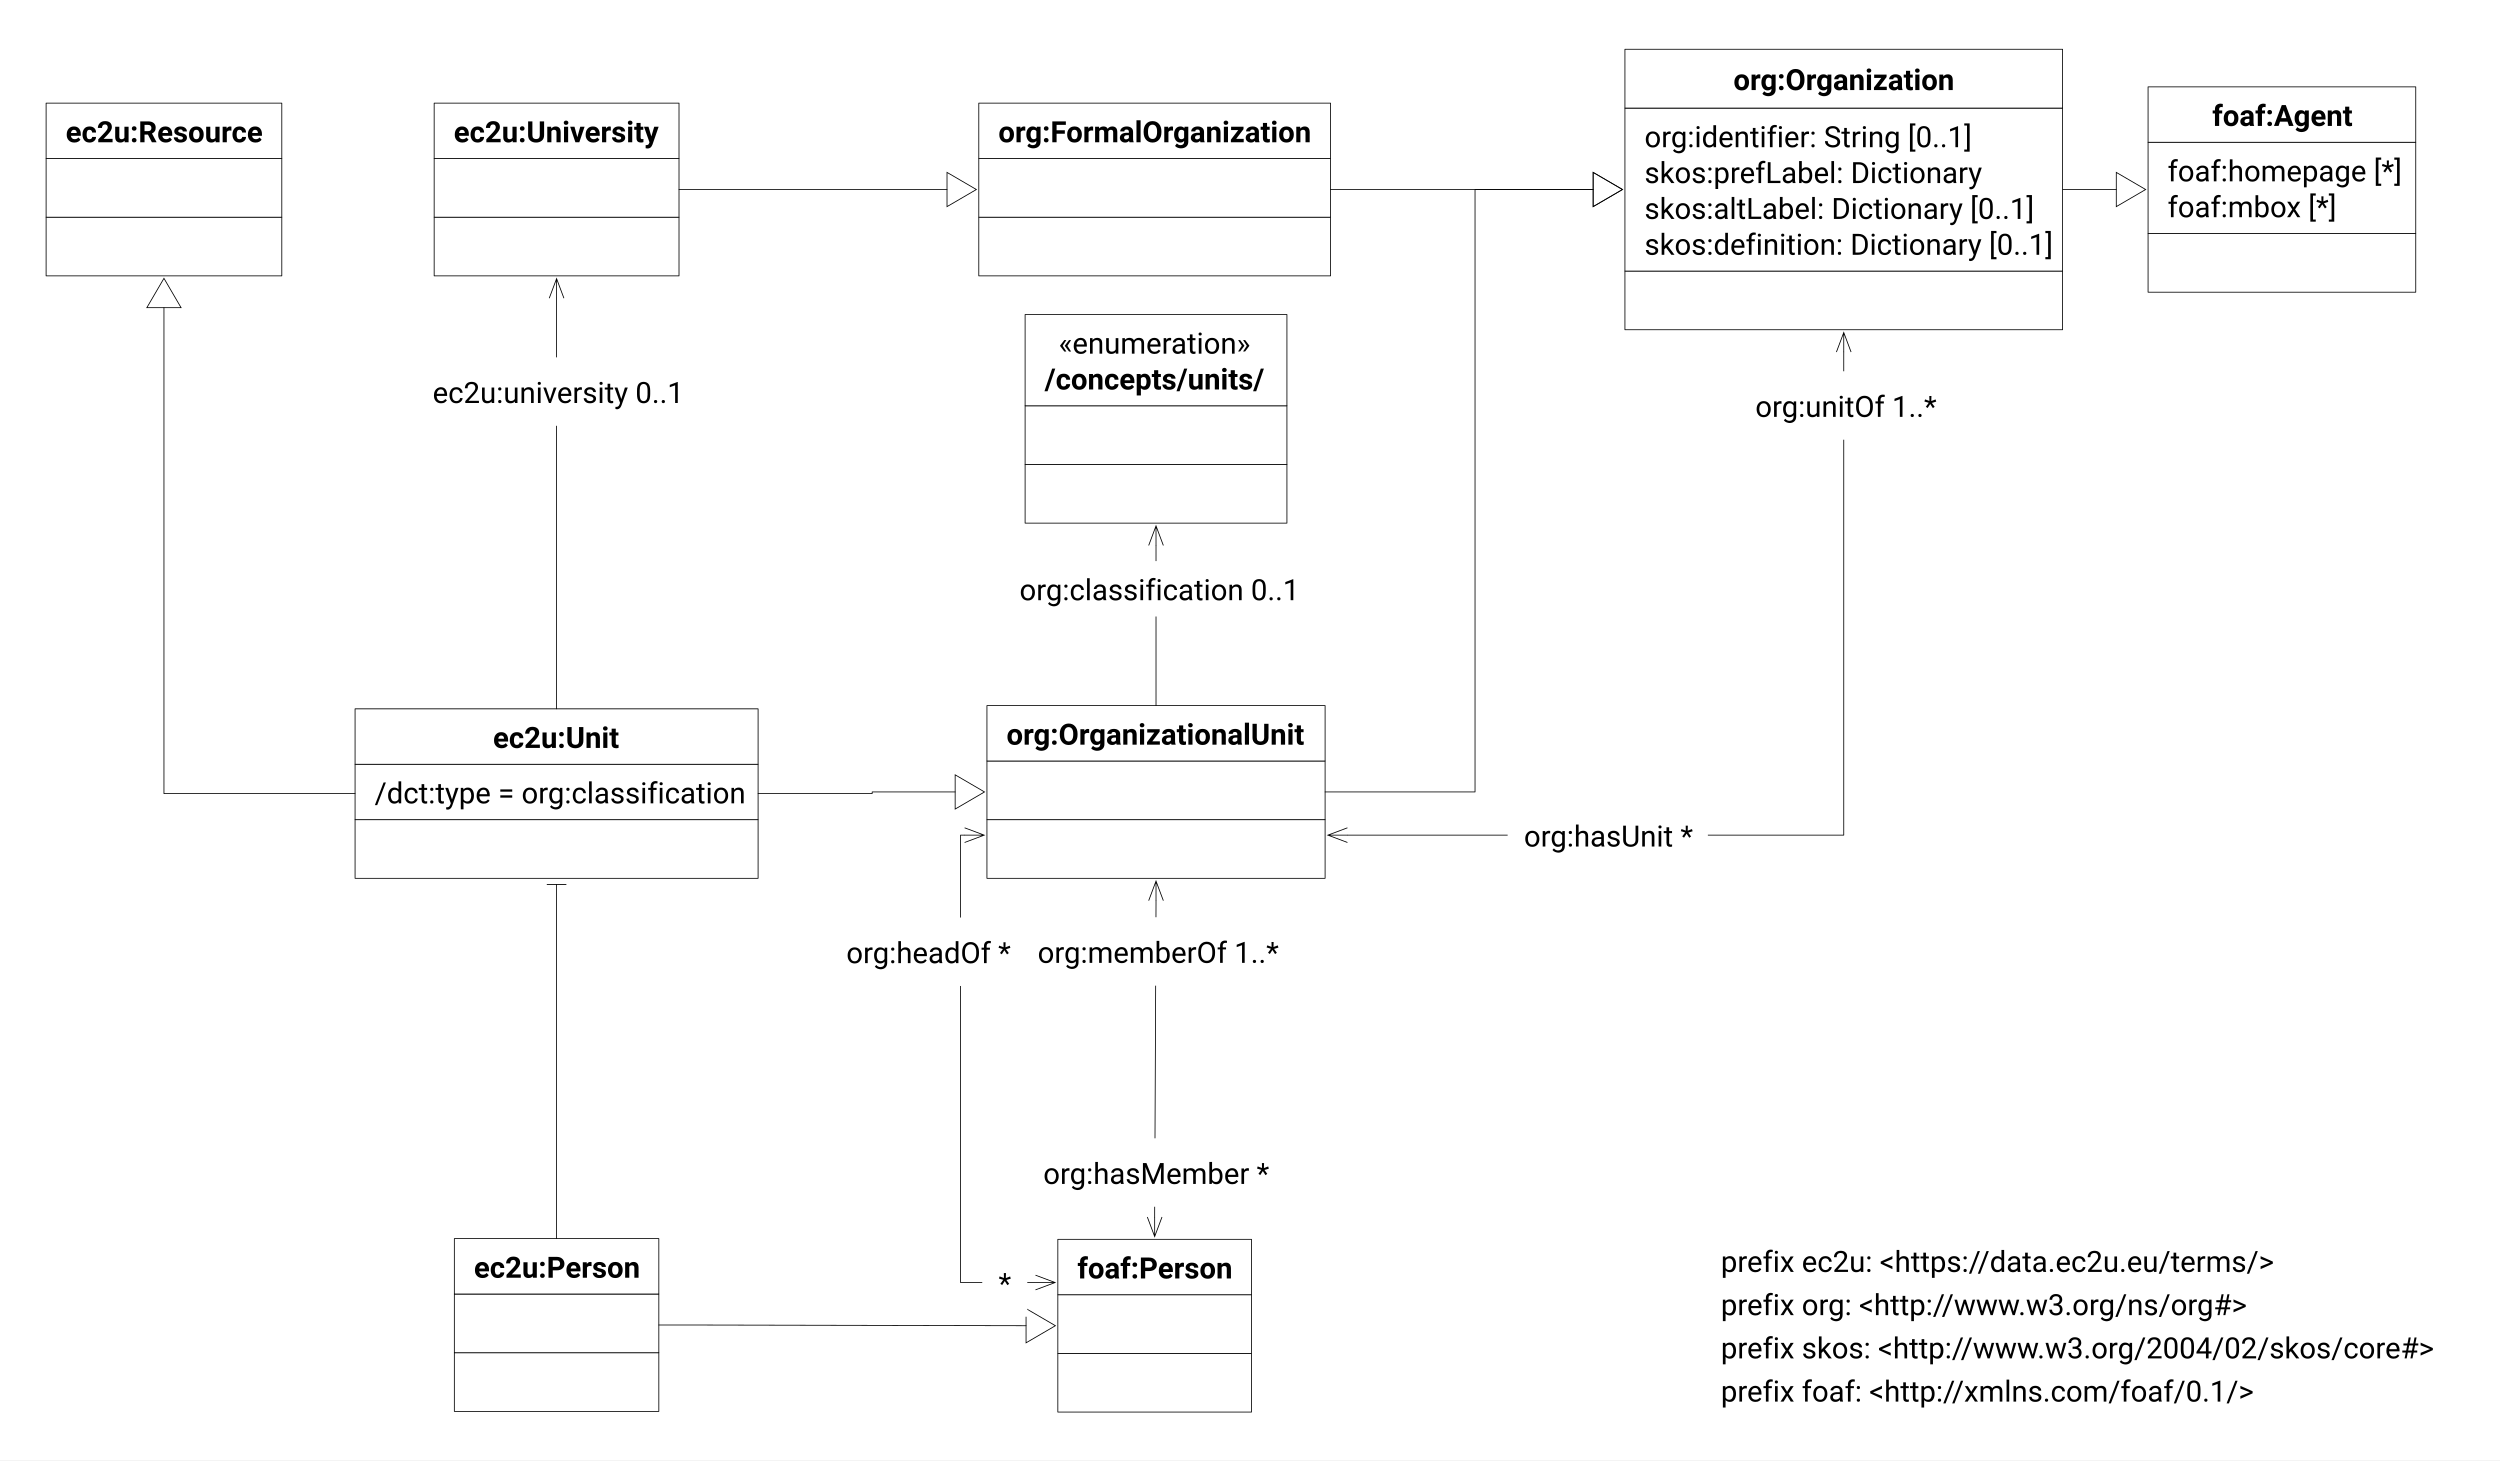
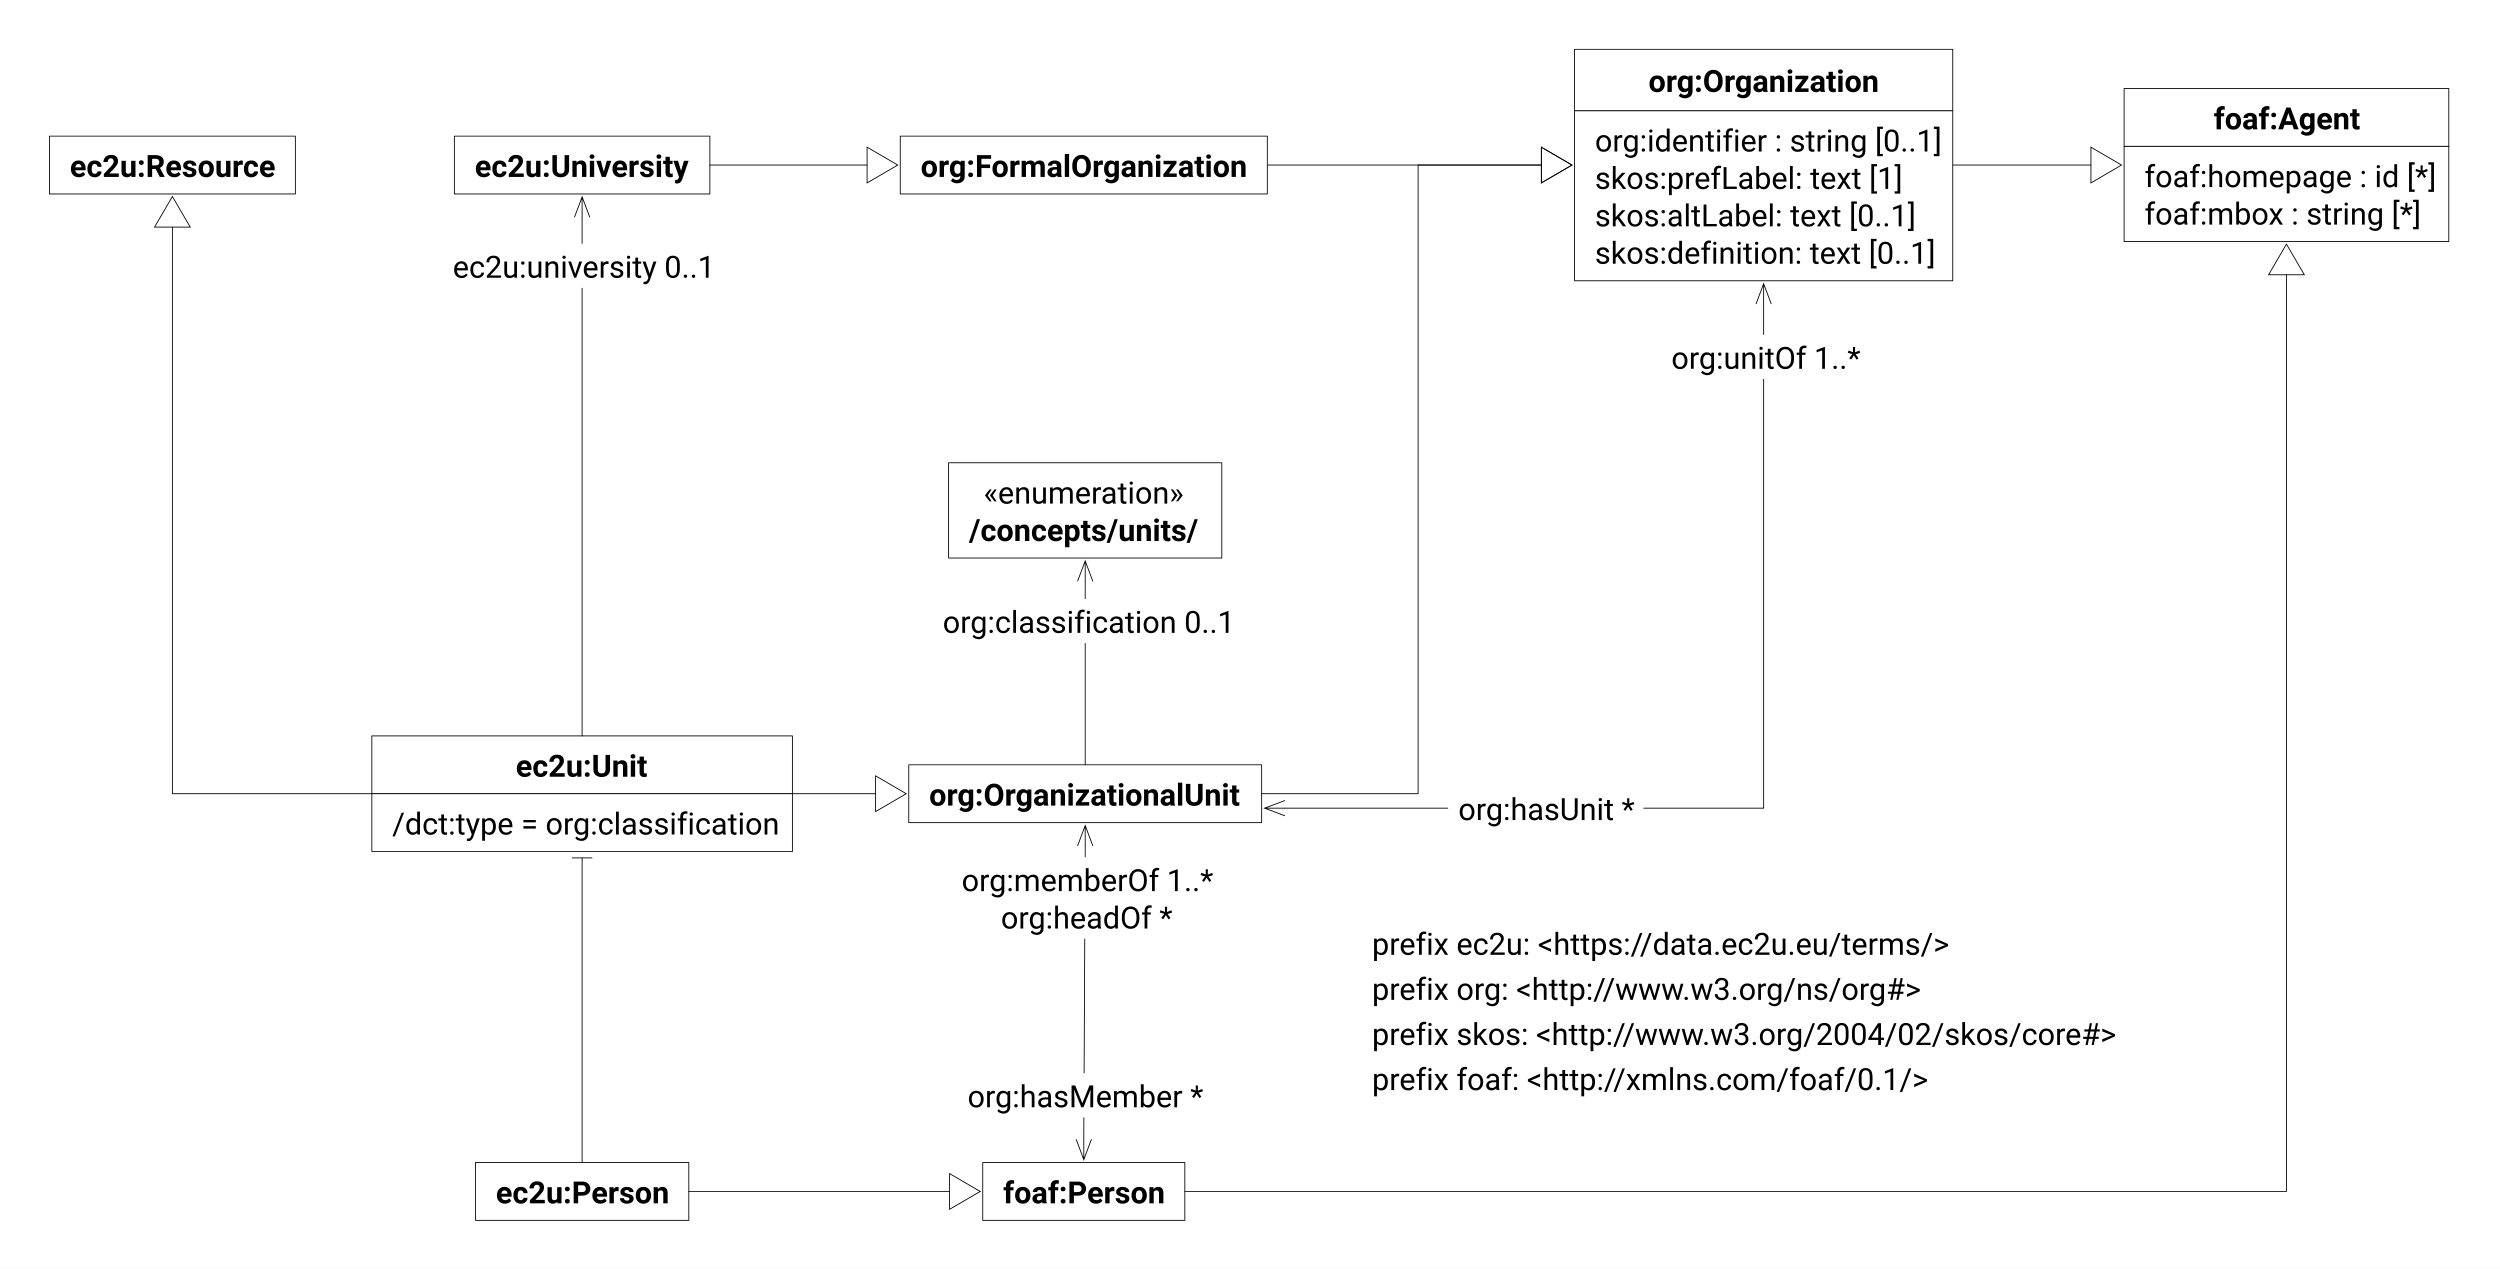
- <svg xmlns="http://www.w3.org/2000/svg" xmlns:xlink="http://www.w3.org/1999/xlink" version="1.1" viewBox="281 75 767 448" width="767" height="448">
+ <svg xmlns="http://www.w3.org/2000/svg" xmlns:xlink="http://www.w3.org/1999/xlink" version="1.1" viewBox="325 75 735 373" width="735" height="373">
  <defs>
    <marker orient="auto" overflow="visible" markerUnits="strokeWidth" id="UMLInheritance_Marker" stroke-linejoin="miter" stroke-miterlimit="10" viewBox="-1 -22 38 44" markerWidth="38" markerHeight="44" color="black">
      <g>
        <path d="M 36 0 L 0 -21 L 0 21 Z" fill="none" stroke="currentColor" stroke-width="1" />
      </g>
    </marker>
    <marker orient="auto" overflow="visible" markerUnits="strokeWidth" id="StickArrow_Marker" stroke-linejoin="miter" stroke-miterlimit="10" viewBox="-1 -10 26 20" markerWidth="26" markerHeight="20" color="black">
      <g>
        <path d="M 24 0 L 0 0 M 0 -9 L 24 0 L 0 9" fill="none" stroke="currentColor" stroke-width="1" />
      </g>
    </marker>
    <marker orient="auto" overflow="visible" markerUnits="strokeWidth" id="StickArrow_Marker_2" stroke-linejoin="miter" stroke-miterlimit="10" viewBox="-25 -10 26 20" markerWidth="26" markerHeight="20" color="black">
      <g>
        <path d="M -24 0 L 0 0 M 0 9 L -24 0 L 0 -9" fill="none" stroke="currentColor" stroke-width="1" />
      </g>
    </marker>
    <marker orient="auto" overflow="visible" markerUnits="strokeWidth" id="NegativeControls_Marker" stroke-linejoin="miter" stroke-miterlimit="10" viewBox="-1 -13 2 26" markerWidth="2" markerHeight="26" color="black">
      <g>
        <line x1="0" y1="-12" x2="0" y2="12" fill="none" stroke="currentColor" stroke-width="1" />
      </g>
    </marker>
  </defs>
-   <g id="units" stroke-dasharray="none" fill-opacity="1" fill="none" stroke="none" stroke-opacity="1">
-     <rect fill="white" x="281" y="75" width="767" height="448" />
+   <g id="units" stroke-dasharray="none" stroke-opacity="1" fill-opacity="1" fill="none" stroke="none">
+     <rect fill="white" x="325" y="75" width="735" height="373" />
    <g id="units_Layer_1">
-       <g id="Group_320">
-         <g id="Graphic_323">
-           <rect x="389.936" y="326.47" width="123.647" height="18" fill="white" />
-           <rect x="389.936" y="326.47" width="123.647" height="18" stroke="black" stroke-linecap="round" stroke-linejoin="round" stroke-width=".25" />
-         </g>
-         <g id="Graphic_322">
-           <rect x="389.936" y="309.47" width="123.647" height="17" fill="white" />
-           <rect x="389.936" y="309.47" width="123.647" height="17" stroke="black" stroke-linecap="round" stroke-linejoin="round" stroke-width=".25" />
-           <text transform="translate(395.9364 312.4703)" fill="black">
+       <g id="Group_369">
+         <g id="Graphic_371">
+           <rect x="434.32" y="291.353" width="123.647" height="17" fill="white" />
+           <rect x="434.32" y="291.353" width="123.647" height="17" stroke="black" stroke-linecap="round" stroke-linejoin="round" stroke-width=".25" />
+           <text transform="translate(476.6272 294.3535)" fill="black">
+             <tspan font-family="Roboto" font-weight="bold" font-size="9" fill="black" x="0" y="9">
+                             ec2u:Unit
+                         </tspan>
+           </text>
+         </g>
+         <g id="Graphic_370">
+           <rect x="434.32" y="308.353" width="123.647" height="17" fill="white" />
+           <rect x="434.32" y="308.353" width="123.647" height="17" stroke="black" stroke-linecap="round" stroke-linejoin="round" stroke-width=".25" />
+           <text transform="translate(440.3196 311.3535)" fill="black">
            <tspan font-family="Roboto" font-size="9" fill="black" x="0" y="9">/dct:type =
                            org:classification
                        </tspan>
          </text>
        </g>
-         <g id="Graphic_321">
-           <rect x="389.936" y="292.47" width="123.647" height="17" fill="white" />
-           <rect x="389.936" y="292.47" width="123.647" height="17" stroke="black" stroke-linecap="round" stroke-linejoin="round" stroke-width=".25" />
-           <text transform="translate(432.244 295.4703)" fill="black">
-             <tspan font-family="Roboto" font-weight="bold" font-size="9" fill="black" x="0" y="9">
-                             ec2u:Unit
-                         </tspan>
-           </text>
-         </g>
-       </g>
-       <g id="Group_316">
-         <g id="Graphic_319">
-           <rect x="583.792" y="326.47" width="103.749" height="18" fill="white" />
-           <rect x="583.792" y="326.47" width="103.749" height="18" stroke="black" stroke-linecap="round" stroke-linejoin="round" stroke-width=".25" />
-         </g>
-         <g id="Graphic_318">
-           <rect x="583.792" y="308.47" width="103.749" height="18" fill="white" />
-           <rect x="583.792" y="308.47" width="103.749" height="18" stroke="black" stroke-linecap="round" stroke-linejoin="round" stroke-width=".25" />
-         </g>
-         <g id="Graphic_317">
+       </g>
+       <g id="Group_367">
+         <g id="Graphic_368">
          <a xlink:href="https://www.w3.org/TR/vocab-org/#class-organizationalunit">
-             <rect x="583.792" y="291.47" width="103.749" height="17" fill="white" />
-             <rect x="583.792" y="291.47" width="103.749" height="17" stroke="black" stroke-linecap="round" stroke-linejoin="round" stroke-width=".25" />
-             <text transform="translate(589.7917 294.4703)" fill="black">
+             <rect x="592.175" y="299.853" width="103.749" height="17" fill="white" />
+             <rect x="592.175" y="299.853" width="103.749" height="17" stroke="black" stroke-linecap="round" stroke-linejoin="round" stroke-width=".25" />
+             <text transform="translate(598.1749 302.8535)" fill="black">
              <tspan font-family="Roboto" font-weight="bold" font-size="9" fill="black" x="0" y="9">
                                org:OrganizationalUnit
                            </tspan>
            </text>
          </a>
        </g>
      </g>
-       <g id="Group_312">
-         <g id="Graphic_315">
-           <rect x="295.146" y="141.642" width="72.311" height="18" fill="white" />
-           <rect x="295.146" y="141.642" width="72.311" height="18" stroke="black" stroke-linecap="round" stroke-linejoin="round" stroke-width=".25" />
-         </g>
-         <g id="Graphic_314">
-           <rect x="295.146" y="123.642" width="72.311" height="18" fill="white" />
-           <rect x="295.146" y="123.642" width="72.311" height="18" stroke="black" stroke-linecap="round" stroke-linejoin="round" stroke-width=".25" />
-         </g>
-         <g id="Graphic_313">
-           <a xlink:href="resources.svg">
-             <rect x="295.146" y="106.642" width="72.311" height="17" fill="white" />
-             <rect x="295.146" y="106.642" width="72.311" height="17" stroke="black" stroke-linecap="round" stroke-linejoin="round" stroke-width=".25" />
-             <text transform="translate(301.1457 109.6417)" fill="black">
+       <g id="Group_365">
+         <g id="Graphic_366">
+           <a xlink:href="entities.svg">
+             <rect x="339.529" y="115.025" width="72.311" height="17" fill="white" />
+             <rect x="339.529" y="115.025" width="72.311" height="17" stroke="black" stroke-linecap="round" stroke-linejoin="round" stroke-width=".25" />
+             <text transform="translate(345.5288 118.0249)" fill="black">
              <tspan font-family="Roboto" font-weight="bold" font-size="9" fill="black" x="0" y="9">
                                ec2u:Resource
                            </tspan>
            </text>
          </a>
        </g>
      </g>
-       <g id="Line_311">
-         <path d="M 513.584 318.47 L 548.584 318.47 L 548.584 317.97 L 574.042 317.97" marker-end="url(#UMLInheritance_Marker)" stroke="black" stroke-linecap="round" stroke-linejoin="round" stroke-width=".25" />
-       </g>
-       <g id="Line_310">
-         <path d="M 389.936 318.47 L 331.301 318.47 L 331.301 169.392" marker-end="url(#UMLInheritance_Marker)" stroke="black" stroke-linecap="round" stroke-linejoin="round" stroke-width=".25" />
-       </g>
-       <g id="Group_308">
-         <g id="Graphic_309">
-           <text transform="translate(808.9662 456.227)" fill="black">
+       <g id="Line_364">
+         <line x1="557.967" y1="308.353" x2="582.425" y2="308.353" marker-end="url(#UMLInheritance_Marker)" stroke="black" stroke-linecap="round" stroke-linejoin="round" stroke-width=".25" />
+       </g>
+       <g id="Line_363">
+         <path d="M 434.32 308.353 L 375.684 308.353 L 375.684 141.775" marker-end="url(#UMLInheritance_Marker)" stroke="black" stroke-linecap="round" stroke-linejoin="round" stroke-width=".25" />
+       </g>
+       <g id="Group_361">
+         <g id="Graphic_362">
+           <text transform="translate(728.3832 346.706)" fill="black">
            <tspan font-family="Roboto" font-size="9" fill="black" x="0" y="9">prefix ec2u: &lt;https://data.ec2u.eu/terms/&gt;</tspan>
          </text>
        </g>
      </g>
-       <g id="Graphic_307">
+       <g id="Graphic_360">
        <a xlink:href="https://www.w3.org/TR/vocab-org/">
-           <text transform="translate(808.9662 469.488)" fill="black">
+           <text transform="translate(728.3832 359.9671)" fill="black">
            <tspan font-family="Roboto" font-size="9" fill="black" x="0" y="9">prefix org: &lt;http://www.w3.org/ns/org#&gt;</tspan>
          </text>
        </a>
      </g>
-       <g id="Graphic_306">
+       <g id="Graphic_359">
        <a xlink:href="https://www.w3.org/TR/skos-primer/">
-           <text transform="translate(808.9662 482.7491)" fill="black">
+           <text transform="translate(728.3832 373.2281)" fill="black">
            <tspan font-family="Roboto" font-size="9" fill="black" x="0" y="9">prefix skos: &lt;http://www.w3.org/2004/02/skos/core#&gt;</tspan>
          </text>
        </a>
      </g>
-       <g id="Group_302">
-         <g id="Graphic_305">
-           <rect x="414.201" y="141.642" width="75.119" height="18" fill="white" />
-           <rect x="414.201" y="141.642" width="75.119" height="18" stroke="black" stroke-linecap="round" stroke-linejoin="round" stroke-width=".25" />
-         </g>
-         <g id="Graphic_304">
-           <rect x="414.201" y="123.642" width="75.119" height="18" fill="white" />
-           <rect x="414.201" y="123.642" width="75.119" height="18" stroke="black" stroke-linecap="round" stroke-linejoin="round" stroke-width=".25" />
-         </g>
-         <g id="Graphic_303">
-           <rect x="414.201" y="106.642" width="75.119" height="17" fill="white" />
-           <rect x="414.201" y="106.642" width="75.119" height="17" stroke="black" stroke-linecap="round" stroke-linejoin="round" stroke-width=".25" />
-           <text transform="translate(420.2008 109.6417)" fill="black">
+       <g id="Group_357">
+         <g id="Graphic_358">
+           <rect x="458.584" y="115.025" width="75.119" height="17" fill="white" />
+           <rect x="458.584" y="115.025" width="75.119" height="17" stroke="black" stroke-linecap="round" stroke-linejoin="round" stroke-width=".25" />
+           <text transform="translate(464.584 118.0249)" fill="black">
            <tspan font-family="Roboto" font-weight="bold" font-size="9" fill="black" x="0" y="9">
                            ec2u:University
                        </tspan>
          </text>
        </g>
      </g>
-       <g id="Group_298">
-         <g id="Graphic_301">
-           <rect x="581.294" y="141.642" width="107.915" height="18" fill="white" />
-           <rect x="581.294" y="141.642" width="107.915" height="18" stroke="black" stroke-linecap="round" stroke-linejoin="round" stroke-width=".25" />
-         </g>
-         <g id="Graphic_300">
-           <rect x="581.294" y="123.642" width="107.915" height="18" fill="white" />
-           <rect x="581.294" y="123.642" width="107.915" height="18" stroke="black" stroke-linecap="round" stroke-linejoin="round" stroke-width=".25" />
-         </g>
-         <g id="Graphic_299">
+       <g id="Group_355">
+         <g id="Graphic_356">
          <a xlink:href="https://www.w3.org/TR/vocab-org/#class-formalorganization">
-             <rect x="581.294" y="106.642" width="107.915" height="17" fill="white" />
-             <rect x="581.294" y="106.642" width="107.915" height="17" stroke="black" stroke-linecap="round" stroke-linejoin="round" stroke-width=".25" />
-             <text transform="translate(587.2942 109.6417)" fill="black">
-               <tspan font-family="Roboto" font-weight="bold" font-size="9" fill="black" x="0" y="9">
-                     org:FormalOrganization
-                 </tspan>
-             </text>
-           </a>
-         </g>
-       </g>
-       <g id="Line_297">
-         <line x1="489.319" y1="133.142" x2="571.544" y2="133.142" marker-end="url(#UMLInheritance_Marker)" stroke="black" stroke-linecap="round" stroke-linejoin="round" stroke-width=".25" />
-       </g>
-       <g id="Line_296">
-         <line x1="451.76" y1="292.47" x2="451.76" y2="166.492" marker-end="url(#StickArrow_Marker)" stroke="black" stroke-linecap="round" stroke-linejoin="round" stroke-width=".25" />
-       </g>
-       <g id="Graphic_295">
-         <rect x="408.734" y="184.636" width="86.052" height="21" fill="white" />
-         <text transform="translate(413.7342 189.636)" fill="black">
+             <rect x="589.677" y="115.025" width="107.915" height="17" fill="white" />
+             <rect x="589.677" y="115.025" width="107.915" height="17" stroke="black" stroke-linecap="round" stroke-linejoin="round" stroke-width=".25" />
+             <text transform="translate(595.6774 118.0249)" fill="black">
+               <tspan font-family="Roboto" font-weight="bold" font-size="9" fill="black" x="0" y="9">
+                       org:FormalOrganization
+                   </tspan>
+             </text>
+           </a>
+         </g>
+       </g>
+       <g id="Line_354">
+         <line x1="533.703" y1="123.525" x2="579.927" y2="123.525" marker-end="url(#UMLInheritance_Marker)" stroke="black" stroke-linecap="round" stroke-linejoin="round" stroke-width=".25" />
+       </g>
+       <g id="Line_353">
+         <line x1="496.143" y1="291.353" x2="496.143" y2="138.875" marker-end="url(#StickArrow_Marker)" stroke="black" stroke-linecap="round" stroke-linejoin="round" stroke-width=".25" />
+       </g>
+       <g id="Graphic_352">
+         <rect x="455.117" y="146.649" width="82.052" height="13" fill="white" />
+         <text transform="translate(458.1174 147.6492)" fill="black">
          <tspan font-family="Roboto" font-size="9" fill="black" x="0" y="9">ec2u:university 0..1</tspan>
        </text>
      </g>
-       <g id="Line_294">
-         <path d="M 694.391 331.22 L 846.662 331.22 L 846.662 183.014" marker-end="url(#StickArrow_Marker)" marker-start="url(#StickArrow_Marker_2)" stroke="black" stroke-linecap="round" stroke-linejoin="round" stroke-width=".25" />
-       </g>
-       <g id="Graphic_293">
-         <rect x="814.528" y="188.904" width="64.268" height="21" fill="white" />
-         <text transform="translate(819.5281 193.9041)" fill="black">
+       <g id="Line_351">
+         <path d="M 702.774 312.603 L 843.51 312.603 L 843.51 164.397" marker-end="url(#StickArrow_Marker)" marker-start="url(#StickArrow_Marker_2)" stroke="black" stroke-linecap="round" stroke-linejoin="round" stroke-width=".25" />
+       </g>
+       <g id="Graphic_350">
+         <rect x="813.376" y="173.434" width="60.268" height="13" fill="white" />
+         <text transform="translate(816.3756 174.4339)" fill="black">
          <tspan font-family="Roboto" font-size="9" fill="black" x="0" y="9">org:unitOf 1..*</tspan>
        </text>
      </g>
-       <g id="Graphic_292">
-         <rect x="743.545" y="320.72" width="61.429" height="21" fill="white" />
-         <text transform="translate(748.545 325.7203)" fill="black">
+       <g id="Graphic_349">
+         <rect x="750.744" y="306.103" width="57.429" height="13" fill="white" />
+         <text transform="translate(753.7441 307.1035)" fill="black">
          <tspan font-family="Roboto" font-size="9" fill="black" x="0" y="9">org:hasUnit *</tspan>
        </text>
      </g>
-       <g id="Group_288">
-         <g id="Graphic_291">
-           <rect x="420.393" y="490.01" width="62.735" height="18" fill="white" />
-           <rect x="420.393" y="490.01" width="62.735" height="18" stroke="black" stroke-linecap="round" stroke-linejoin="round" stroke-width=".25" />
-         </g>
-         <g id="Graphic_290">
-           <rect x="420.393" y="472.01" width="62.735" height="18" fill="white" />
-           <rect x="420.393" y="472.01" width="62.735" height="18" stroke="black" stroke-linecap="round" stroke-linejoin="round" stroke-width=".25" />
-         </g>
-         <g id="Graphic_289">
+       <g id="Group_347">
+         <g id="Graphic_348">
          <a xlink:href="persons.svg">
-             <rect x="420.393" y="455.01" width="62.735" height="17" fill="white" />
-             <rect x="420.393" y="455.01" width="62.735" height="17" stroke="black" stroke-linecap="round" stroke-linejoin="round" stroke-width=".25" />
-             <text transform="translate(426.3927 458.0102)" fill="black">
+             <rect x="464.776" y="416.789" width="62.735" height="17" fill="white" />
+             <rect x="464.776" y="416.789" width="62.735" height="17" stroke="black" stroke-linecap="round" stroke-linejoin="round" stroke-width=".25" />
+             <text transform="translate(470.7759 419.789)" fill="black">
              <tspan font-family="Roboto" font-weight="bold" font-size="9" fill="black" x="0" y="9">ec2u:Person</tspan>
            </text>
          </a>
        </g>
      </g>
-       <g id="Group_284">
-         <g id="Graphic_287">
-           <rect x="605.543" y="490.227" width="59.417" height="18" fill="white" />
-           <rect x="605.543" y="490.227" width="59.417" height="18" stroke="black" stroke-linecap="round" stroke-linejoin="round" stroke-width=".25" />
-         </g>
-         <g id="Graphic_286">
-           <rect x="605.543" y="472.227" width="59.417" height="18" fill="white" />
-           <rect x="605.543" y="472.227" width="59.417" height="18" stroke="black" stroke-linecap="round" stroke-linejoin="round" stroke-width=".25" />
-         </g>
-         <g id="Graphic_285">
+       <g id="Group_345">
+         <g id="Graphic_346">
          <a xlink:href="http://xmlns.com/foaf/spec/#term_Person">
-             <rect x="605.543" y="455.227" width="59.417" height="17" fill="white" />
-             <rect x="605.543" y="455.227" width="59.417" height="17" stroke="black" stroke-linecap="round" stroke-linejoin="round" stroke-width=".25" />
-             <text transform="translate(611.5432 458.227)" fill="black">
+             <rect x="613.926" y="416.789" width="59.417" height="17" fill="white" />
+             <rect x="613.926" y="416.789" width="59.417" height="17" stroke="black" stroke-linecap="round" stroke-linejoin="round" stroke-width=".25" />
+             <text transform="translate(619.9264 419.789)" fill="black">
              <tspan font-family="Roboto" font-weight="bold" font-size="9" fill="black" x="0" y="9">foaf:Person</tspan>
            </text>
          </a>
        </g>
      </g>
-       <g id="Line_283">
-         <path d="M 483.128 481.51 L 494.128 481.51 L 594.543 481.727 L 595.793 481.727" marker-end="url(#UMLInheritance_Marker)" stroke="black" stroke-linecap="round" stroke-linejoin="round" stroke-width=".25" />
-       </g>
-       <g id="Line_282">
-         <path d="M 598.693 468.477 L 575.692 468.477 L 575.692 331.22 L 576.942 331.22" marker-end="url(#StickArrow_Marker)" marker-start="url(#StickArrow_Marker_2)" stroke="black" stroke-linecap="round" stroke-linejoin="round" stroke-width=".25" />
-       </g>
-       <g id="Graphic_281">
-         <rect x="535.648" y="356.498" width="59.425" height="21" fill="white" />
-         <text transform="translate(540.6476 361.4982)" fill="black">
-           <tspan font-family="Roboto" font-size="9" fill="black" x="0" y="9">org:headOf *</tspan>
-         </text>
-       </g>
-       <g id="Line_280">
-         <line x1="451.76" y1="455.01" x2="451.76" y2="346.345" marker-end="url(#NegativeControls_Marker)" stroke="black" stroke-linecap="round" stroke-linejoin="round" stroke-width=".25" />
-       </g>
-       <g id="Graphic_279">
+       <g id="Line_344">
+         <line x1="527.511" y1="425.289" x2="604.176" y2="425.289" marker-end="url(#UMLInheritance_Marker)" stroke="black" stroke-linecap="round" stroke-linejoin="round" stroke-width=".25" />
+       </g>
+       <g id="Line_343">
+         <line x1="496.143" y1="416.789" x2="496.143" y2="327.228" marker-end="url(#NegativeControls_Marker)" stroke="black" stroke-linecap="round" stroke-linejoin="round" stroke-width=".25" />
+       </g>
+       <g id="Graphic_342">
        <a xlink:href="http://xmlns.com/foaf/spec/">
-           <text transform="translate(808.9662 496.0102)" fill="black">
+           <text transform="translate(728.3832 386.4892)" fill="black">
            <tspan font-family="Roboto" font-size="9" fill="black" x="0" y="9">prefix foaf: &lt;http://xmlns.com/foaf/0.1/&gt;</tspan>
          </text>
        </a>
      </g>
-       <g id="Group_275">
-         <g id="Graphic_278">
-           <rect x="595.503" y="217.496" width="80.326" height="18" fill="white" />
-           <rect x="595.503" y="217.496" width="80.326" height="18" stroke="black" stroke-linecap="round" stroke-linejoin="round" stroke-width=".25" />
-         </g>
-         <g id="Graphic_277">
-           <rect x="595.503" y="199.496" width="80.326" height="18" fill="white" />
-           <rect x="595.503" y="199.496" width="80.326" height="18" stroke="black" stroke-linecap="round" stroke-linejoin="round" stroke-width=".25" />
-         </g>
-         <g id="Graphic_276">
-           <rect x="595.503" y="171.496" width="80.326" height="28" fill="white" />
-           <rect x="595.503" y="171.496" width="80.326" height="28" stroke="black" stroke-linecap="round" stroke-linejoin="round" stroke-width=".25" />
-           <text transform="translate(601.5031 174.4961)" fill="black">
+       <g id="Group_340">
+         <g id="Graphic_341">
+           <rect x="603.886" y="211.06" width="80.326" height="28" fill="white" />
+           <rect x="603.886" y="211.06" width="80.326" height="28" stroke="black" stroke-linecap="round" stroke-linejoin="round" stroke-width=".25" />
+           <text transform="translate(609.8863 214.0603)" fill="black">
            <tspan font-family="Roboto" font-size="9" fill="black" x="4.289" y="9">«enumeration»</tspan>
-             <tspan font-family="Roboto" font-weight="bold" font-size="9" fill="black" x="0" y="20">/concepts/units/
-               </tspan>
-           </text>
-         </g>
-       </g>
-       <g id="Line_274">
-         <line x1="635.666" y1="291.47" x2="635.666" y2="242.346" marker-end="url(#StickArrow_Marker)" stroke="black" stroke-linecap="round" stroke-linejoin="round" stroke-width=".25" />
-       </g>
-       <g id="Graphic_273">
-         <rect x="587.78" y="247.145" width="95.773" height="17" fill="white" />
-         <text transform="translate(593.7797 250.1447)" fill="black">
+             <tspan font-family="Roboto" font-weight="bold" font-size="9" fill="black" x="0" y="20">
+                             /concepts/units/
+                         </tspan>
+           </text>
+         </g>
+       </g>
+       <g id="Line_339">
+         <line x1="644.049" y1="299.853" x2="644.049" y2="245.91" marker-end="url(#StickArrow_Marker)" stroke="black" stroke-linecap="round" stroke-linejoin="round" stroke-width=".25" />
+       </g>
+       <g id="Graphic_338">
+         <rect x="599.163" y="251.064" width="89.773" height="13" fill="white" />
+         <text transform="translate(602.1629 252.0643)" fill="black">
          <tspan font-family="Roboto" font-size="9" fill="black" x="0" y="9">org:classification 0..1</tspan>
        </text>
      </g>
-       <g id="Group_269">
-         <g id="Graphic_272">
-           <rect x="940.028" y="146.642" width="82.124" height="18" fill="white" />
-           <rect x="940.028" y="146.642" width="82.124" height="18" stroke="black" stroke-linecap="round" stroke-linejoin="round" stroke-width=".25" />
-         </g>
-         <g id="Graphic_271">
-           <rect x="940.028" y="118.642" width="82.124" height="28" fill="white" />
-           <rect x="940.028" y="118.642" width="82.124" height="28" stroke="black" stroke-linecap="round" stroke-linejoin="round" stroke-width=".25" />
-           <text transform="translate(946.0276 121.6417)" fill="black">
-             <tspan font-family="Roboto" font-size="9" fill="black" x="0" y="9">foaf:homepage [*]</tspan>
-             <tspan font-family="Roboto" font-size="9" fill="black" x="0" y="20">foaf:mbox [*]</tspan>
-           </text>
-         </g>
-         <g id="Graphic_270">
+       <g id="Group_335">
+         <g id="Graphic_337">
          <a xlink:href="http://xmlns.com/foaf/0.1/#term_Agent">
-             <rect x="940.028" y="101.642" width="82.124" height="17" fill="white" />
-             <rect x="940.028" y="101.642" width="82.124" height="17" stroke="black" stroke-linecap="round" stroke-linejoin="round" stroke-width=".25" />
-             <text transform="translate(959.7231 104.6417)" fill="black">
+             <rect x="949.486" y="101.025" width="95.461" height="17" fill="white" />
+             <rect x="949.486" y="101.025" width="95.461" height="17" stroke="black" stroke-linecap="round" stroke-linejoin="round" stroke-width=".25" />
+             <text transform="translate(975.8498 104.0249)" fill="black">
              <tspan font-family="Roboto" font-weight="bold" font-size="9" fill="black" x="0" y="9">foaf:Agent</tspan>
            </text>
          </a>
        </g>
-       </g>
-       <g id="Line_268">
-         <line x1="913.797" y1="133.142" x2="930.278" y2="133.142" marker-end="url(#UMLInheritance_Marker)" stroke="black" stroke-linecap="round" stroke-linejoin="round" stroke-width=".25" />
-       </g>
-       <g id="Group_264">
-         <g id="Graphic_267">
-           <rect x="779.528" y="158.164" width="134.269" height="18" fill="white" />
-           <rect x="779.528" y="158.164" width="134.269" height="18" stroke="black" stroke-linecap="round" stroke-linejoin="round" stroke-width=".25" />
-         </g>
-         <g id="Graphic_266">
-           <rect x="779.528" y="108.164" width="134.269" height="50" fill="white" />
-           <rect x="779.528" y="108.164" width="134.269" height="50" stroke="black" stroke-linecap="round" stroke-linejoin="round" stroke-width=".25" />
-           <text transform="translate(785.5276 111.1636)" fill="black">
-             <tspan font-family="Roboto" font-size="9" fill="black" x="0" y="9">org:identifier: String [0..1]</tspan>
-             <tspan font-family="Roboto" font-size="9" fill="black" x="0" y="20">skos:prefLabel: Dictionary</tspan>
-             <tspan font-family="Roboto" font-size="9" fill="black" x="0" y="31">skos:altLabel: Dictionary [0..1]</tspan>
-             <tspan font-family="Roboto" font-size="9" fill="black" x="0" y="42">skos:definition: Dictionary [0..1]
-               </tspan>
-           </text>
-         </g>
-         <g id="Graphic_265">
+         <g id="Graphic_336">
+           <rect x="949.486" y="118.025" width="95.461" height="28" fill="white" />
+           <rect x="949.486" y="118.025" width="95.461" height="28" stroke="black" stroke-linecap="round" stroke-linejoin="round" stroke-width=".25" />
+           <text transform="translate(955.4855 121.0249)" fill="black">
+             <tspan font-family="Roboto" font-size="9" fill="black" x="0" y="9">foaf:homepage : id [*]
+                         </tspan>
+             <tspan font-family="Roboto" font-size="9" fill="black" x="0" y="20">foaf:mbox : string [*]
+                         </tspan>
+           </text>
+         </g>
+       </g>
+       <g id="Line_334">
+         <line x1="899.109" y1="123.525" x2="939.736" y2="123.525" marker-end="url(#UMLInheritance_Marker)" stroke="black" stroke-linecap="round" stroke-linejoin="round" stroke-width=".25" />
+       </g>
+       <g id="Group_331">
+         <g id="Graphic_333">
+           <rect x="787.911" y="107.547" width="111.198" height="50" fill="white" />
+           <rect x="787.911" y="107.547" width="111.198" height="50" stroke="black" stroke-linecap="round" stroke-linejoin="round" stroke-width=".25" />
+           <text transform="translate(793.9107 110.5468)" fill="black">
+             <tspan font-family="Roboto" font-size="9" fill="black" x="0" y="9">org:identifier : string
+                             [0..1]
+                         </tspan>
+             <tspan font-family="Roboto" font-size="9" fill="black" x="0" y="20">skos:prefLabel: text [1]
+                         </tspan>
+             <tspan font-family="Roboto" font-size="9" fill="black" x="0" y="31">skos:altLabel: text [0..1]
+                         </tspan>
+             <tspan font-family="Roboto" font-size="9" fill="black" x="0" y="42">skos:definition: text
+                             [0..1]
+                         </tspan>
+           </text>
+         </g>
+         <g id="Graphic_332">
          <a xlink:href="https://www.w3.org/TR/vocab-org/#org:Organization">
-             <rect x="779.528" y="90.12" width="134.269" height="18.044" fill="white" />
-             <rect x="779.528" y="90.12" width="134.269" height="18.044" stroke="black" stroke-linecap="round" stroke-linejoin="round" stroke-width=".25" />
-             <text transform="translate(812.811 93.64173)" fill="black">
-               <tspan font-family="Roboto" font-weight="bold" font-size="9" fill="black" x="0" y="9">org:Organization
-                 </tspan>
-             </text>
-           </a>
-         </g>
-       </g>
-       <g id="Line_263">
-         <line x1="689.209" y1="133.142" x2="769.778" y2="133.142" marker-end="url(#UMLInheritance_Marker)" stroke="black" stroke-linecap="round" stroke-linejoin="round" stroke-width=".25" />
-       </g>
-       <g id="Line_262">
-         <path d="M 687.541 317.97 L 733.541 317.97 L 733.541 133.142 L 769.778 133.142" marker-end="url(#UMLInheritance_Marker)" stroke="black" stroke-linecap="round" stroke-linejoin="round" stroke-width=".25" />
-       </g>
-       <g id="Line_261">
-         <path d="M 635.252 448.377 L 635.252 447.127 L 635.666 352.57 L 635.666 351.32" marker-end="url(#StickArrow_Marker)" marker-start="url(#StickArrow_Marker_2)" stroke="black" stroke-linecap="round" stroke-linejoin="round" stroke-width=".25" />
-       </g>
-       <g id="Graphic_260">
-         <rect x="594.346" y="356.405" width="82.514" height="21" fill="white" />
-         <text transform="translate(599.3463 361.4051)" fill="black">
+             <rect x="787.911" y="89.503" width="111.198" height="18.044" fill="white" />
+             <rect x="787.911" y="89.503" width="111.198" height="18.044" stroke="black" stroke-linecap="round" stroke-linejoin="round" stroke-width=".25" />
+             <text transform="translate(809.6585 93.02491)" fill="black">
+               <tspan font-family="Roboto" font-weight="bold" font-size="9" fill="black" x="0" y="9">
+                       org:Organization
+                   </tspan>
+             </text>
+           </a>
+         </g>
+       </g>
+       <g id="Line_330">
+         <line x1="697.592" y1="123.525" x2="778.161" y2="123.525" marker-end="url(#UMLInheritance_Marker)" stroke="black" stroke-linecap="round" stroke-linejoin="round" stroke-width=".25" />
+       </g>
+       <g id="Line_329">
+         <path d="M 695.924 308.353 L 741.924 308.353 L 741.924 123.525 L 778.161 123.525" marker-end="url(#UMLInheritance_Marker)" stroke="black" stroke-linecap="round" stroke-linejoin="round" stroke-width=".25" />
+       </g>
+       <g id="Line_328">
+         <path d="M 643.635 409.939 L 643.635 408.689 L 644.049 324.953 L 644.049 323.703" marker-end="url(#StickArrow_Marker)" marker-start="url(#StickArrow_Marker_2)" stroke="black" stroke-linecap="round" stroke-linejoin="round" stroke-width=".25" />
+       </g>
+       <g id="Graphic_327">
+         <rect x="604.723" y="326.99" width="78.514" height="24" fill="white" />
+         <text transform="translate(607.7228 327.99)" fill="black">
          <tspan font-family="Roboto" font-size="9" fill="black" x="0" y="9">org:memberOf 1..*</tspan>
-         </text>
-       </g>
-       <g id="Graphic_259">
-         <rect x="596.07" y="424.231" width="78.471" height="21" fill="white" />
-         <text transform="translate(601.0705 429.2315)" fill="black">
+           <tspan font-family="Roboto" font-size="9" fill="black" x="11.544" y="20">org:headOf *</tspan>
+         </text>
+       </g>
+       <g id="Graphic_326">
+         <rect x="606.457" y="390.528" width="74.471" height="13" fill="white" />
+         <text transform="translate(609.457 391.5279)" fill="black">
          <tspan font-family="Roboto" font-size="9" fill="black" x="0" y="9">org:hasMember *</tspan>
        </text>
      </g>
-       <g id="Graphic_258">
-         <rect x="582.352" y="457.977" width="13.819" height="21" fill="white" />
-         <text transform="translate(587.3524 462.977)" fill="black">
-           <tspan font-family="Roboto" font-size="9" fill="black" x="0" y="9">*</tspan>
-         </text>
+       <g id="Line_325">
+         <path d="M 673.343 425.289 L 997.216 425.289 L 997.216 155.775" marker-end="url(#UMLInheritance_Marker)" stroke="black" stroke-linecap="round" stroke-linejoin="round" stroke-width=".25" />
      </g>
    </g>
  </g>
</svg>
